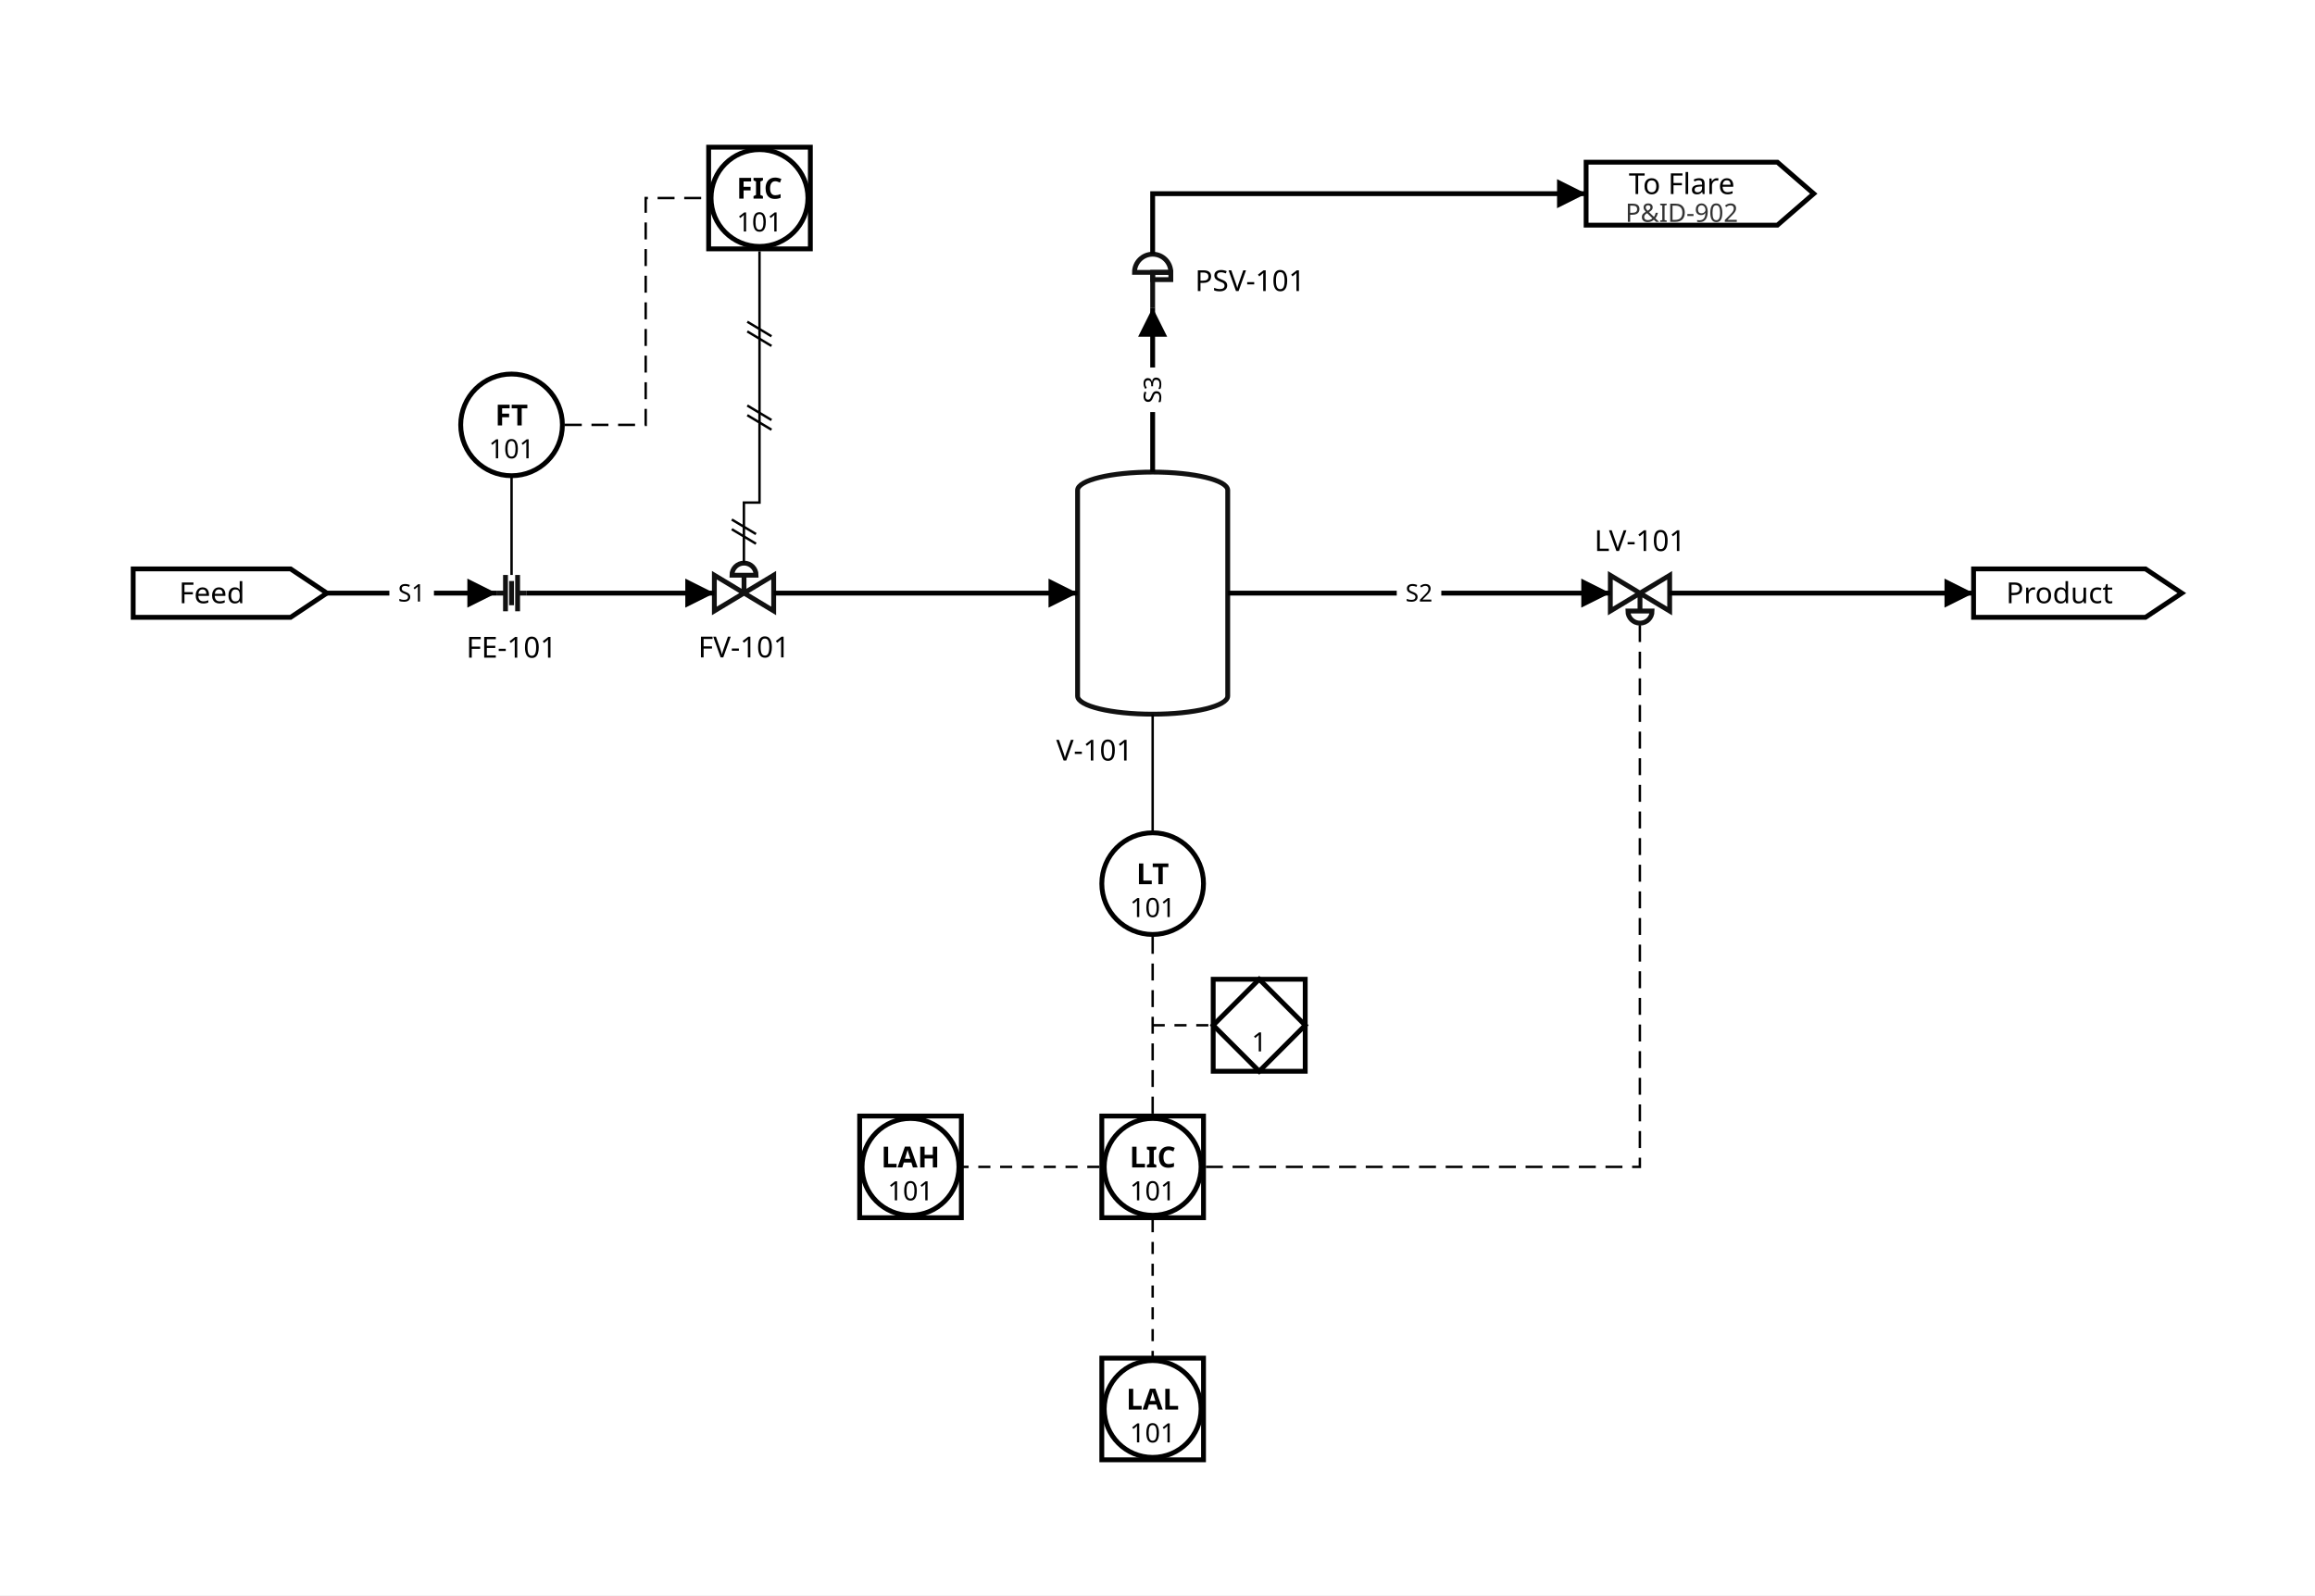
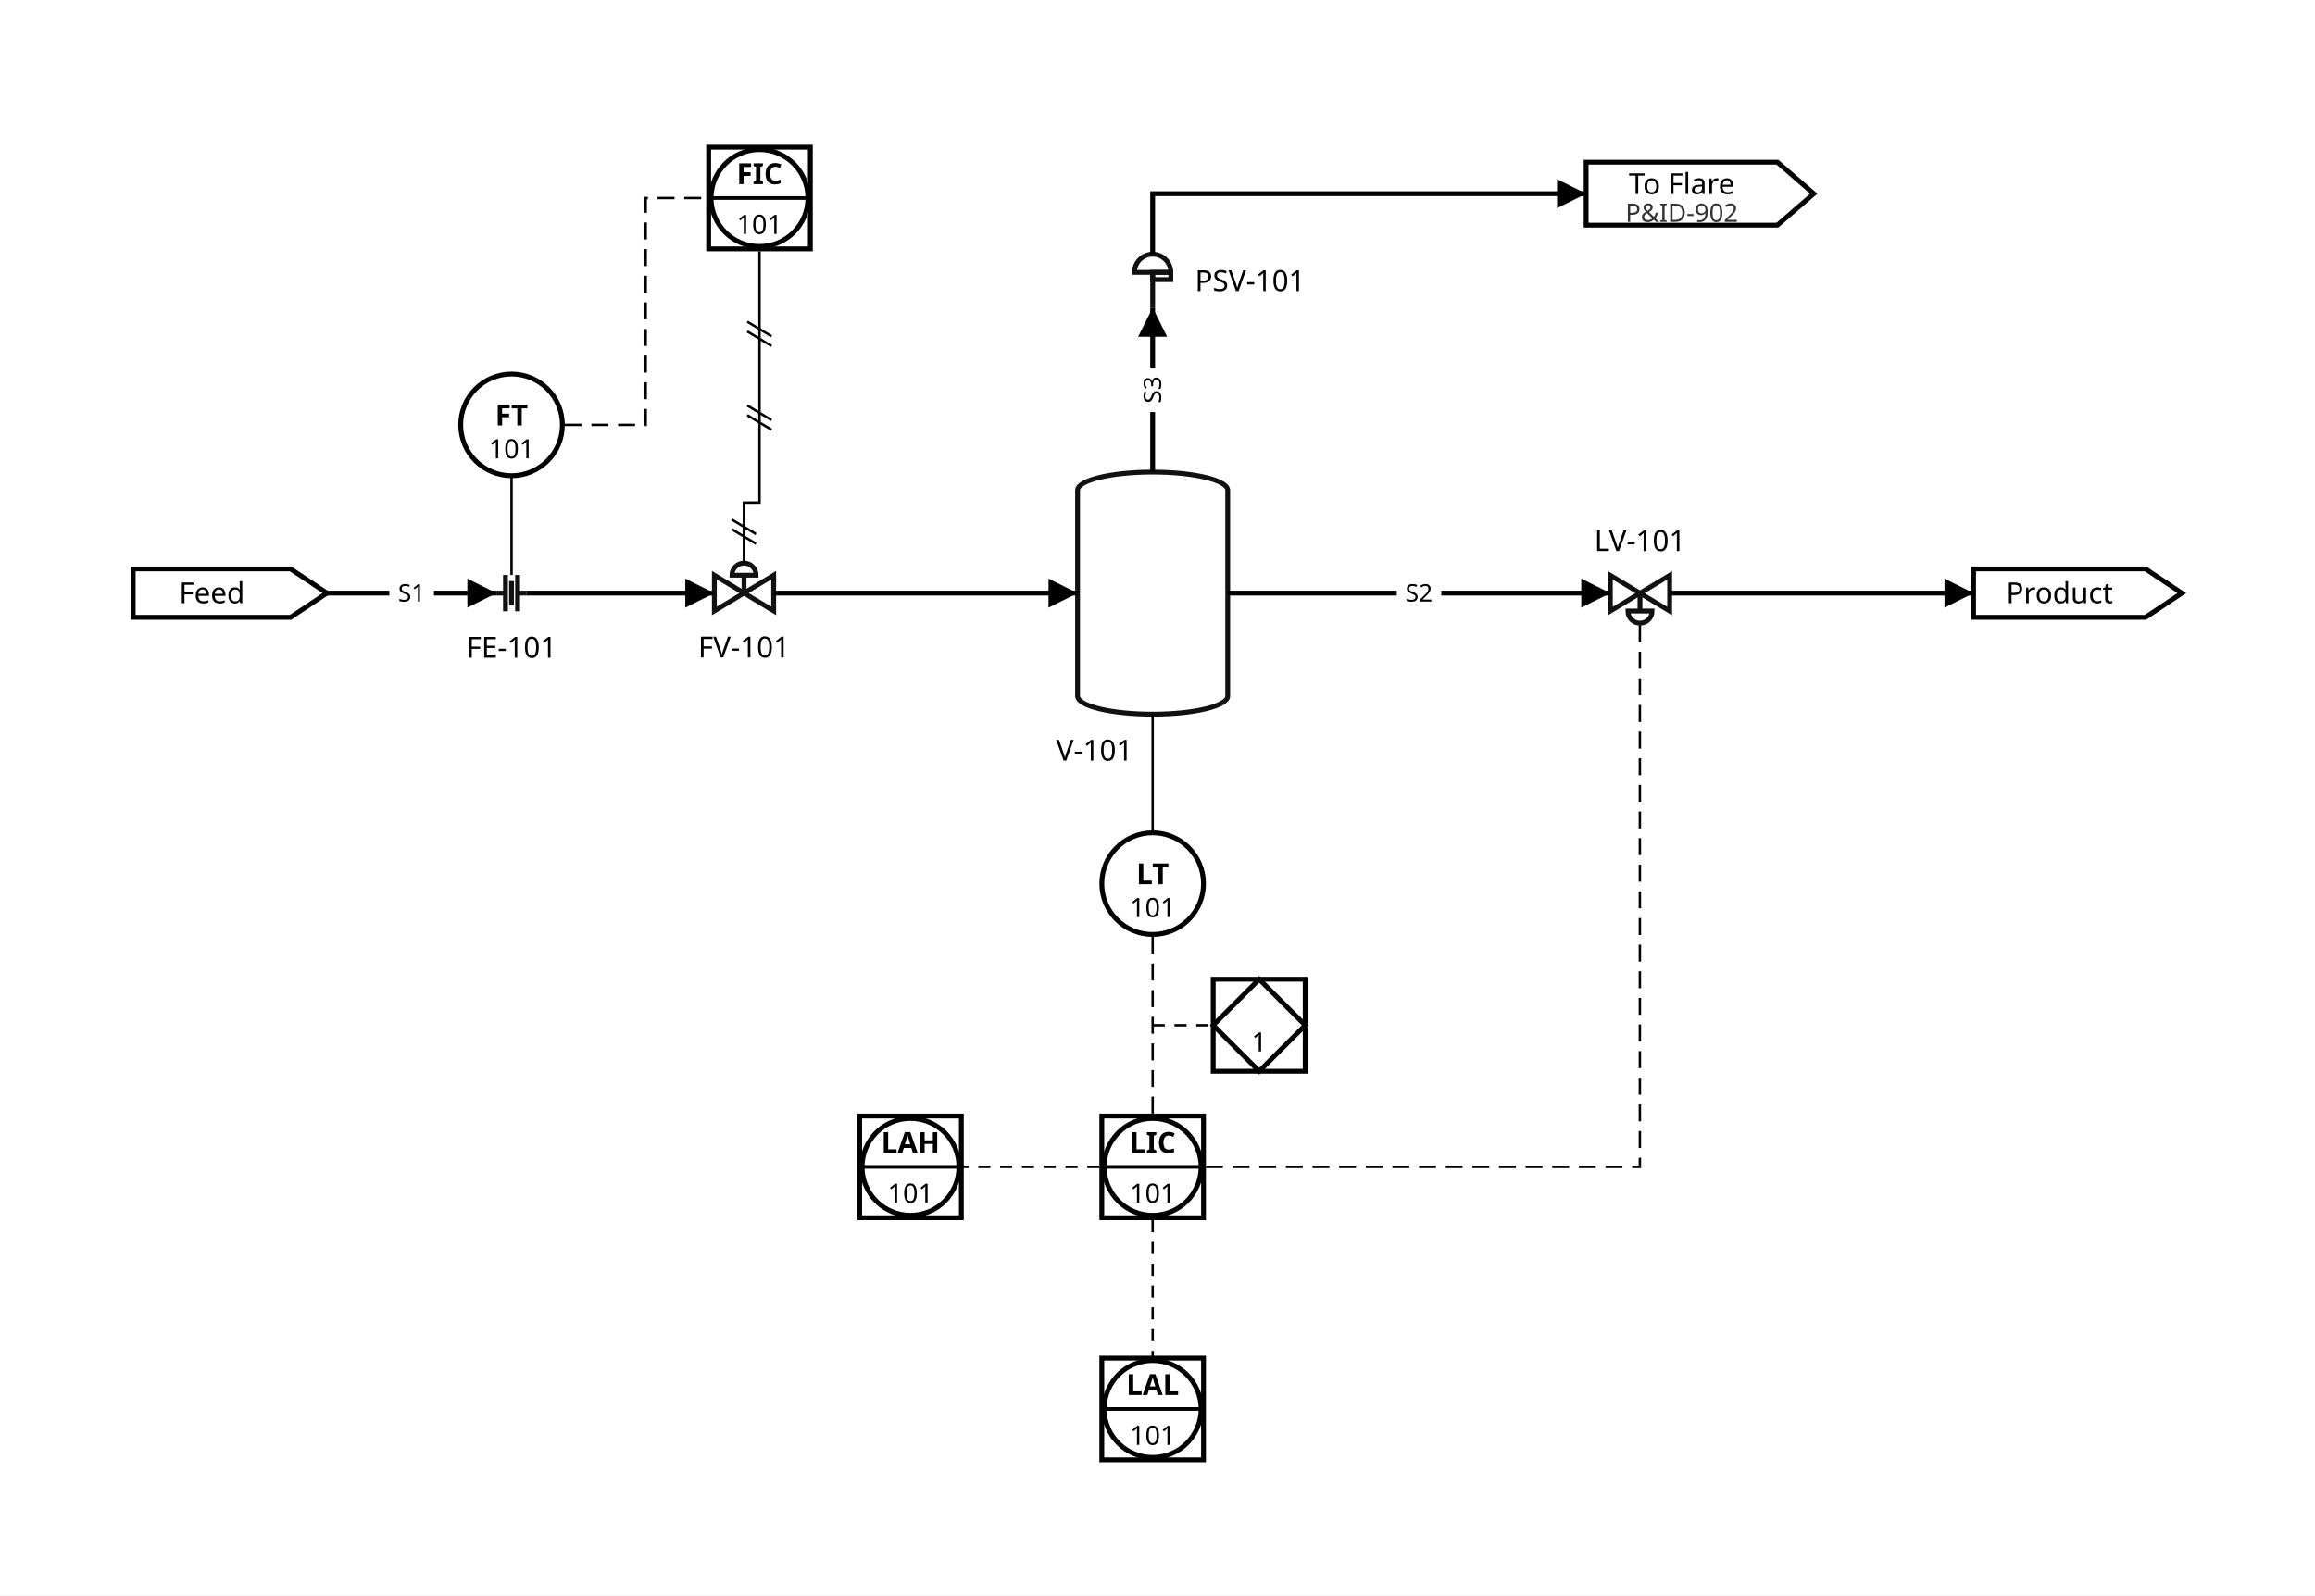
<svg xmlns="http://www.w3.org/2000/svg" width="956" height="659" viewBox="-25.0 -50.0 956.0 659.0">
  <rect x="-25.0" y="-50.0" width="956.0" height="659.0" fill="white" />
  <defs>
    <marker id="arrow_black" viewBox="0 0 10 10" refX="10" refY="5" markerWidth="12" markerHeight="12" markerUnits="userSpaceOnUse" orient="auto-start-reverse">
      <path d="M 0 0 L 10 5 L 0 10 z" fill="black" />
    </marker>
    <symbol id="sym_fitting_orifice" viewBox="0 0 12.5 15.0" overflow="visible">
      <g transform="scale(0.25)">
        <path d="M 0.0 30.0 L 15.0 30.0 M 15.0 0.0 L 15.0 60.0 M 25.0 10.0 L 25.0 50.0 M 35.0 0.0 L 35.0 60.0 M 35.0 30.0 L 50.0 30.0" fill="none" stroke="#111" stroke-width="8.0" />
      </g>
    </symbol>
    <symbol id="sym_instrument" viewBox="0 0 44.0 44.0" overflow="visible">
      <circle cx="22" cy="22" r="21" fill="white" stroke="black" stroke-width="2" />
    </symbol>
    <symbol id="sym_instrument_logic" viewBox="0 0 40.0 40.0" overflow="visible">
      <rect x="1" y="1" width="38" height="38" fill="white" stroke="black" stroke-width="2" />
      <polygon points="20,1 39,20 20,39 1,20" fill="none" stroke="black" stroke-width="2" />
    </symbol>
    <symbol id="sym_instrument_shared" viewBox="0 0 44.0 44.0" overflow="visible">
      <rect x="1" y="1" width="42" height="42" fill="white" stroke="black" stroke-width="2" />
      <circle cx="22" cy="22" r="20" fill="none" stroke="black" stroke-width="2" />
+       <line x1="2" y1="22" x2="42" y2="22" stroke="black" stroke-width="1.5" />
    </symbol>
    <symbol id="sym_valve_control" viewBox="0 0 24.5 19.8" overflow="visible">
      <g transform="scale(0.25)">
        <path d="M 0.0 79.0 L 0.0 20.0 L 98.0 79.0 L 98.0 20.0 Z M 29.0 20.0 A 20.0 20.0 0.0 0 1 49.0 0.0 A 20.0 20.0 0.0 0 1 69.0 20.0 Z M 49.0 20.0 L 49.0 49.0" fill="none" stroke="#111" stroke-width="8.0" />
      </g>
    </symbol>
    <symbol id="sym_valve_relief" viewBox="0 0 15.0 22.1" overflow="visible">
      <g transform="scale(0.375)">
        <path d="M 0.0 20.0 A 20.0 20.0 0.0 0 1 20.0 0.0 A 20.0 20.0 0.0 0 1 40.0 20.0 Z M 20.0 20.0 L 20.0 59.0" fill="none" stroke="#111" stroke-width="5.333" />
        <rect x="20.0" y="20.0" width="20.0" height="8.0" fill="none" stroke="#111" stroke-width="5.333" />
      </g>
    </symbol>
    <symbol id="sym_vessel" viewBox="0 0 62.0 100.0" overflow="visible">
      <path d="M 0 7.5 A 31 7.5 0 0 1 31 0 A 31 7.5 0 0 1 62 7.5 L 62 92.5 A 31 7.5 0 0 1 31 100 A 31 7.5 0 0 1 0 92.5 Z" fill="none" stroke="#111" stroke-width="2" />
    </symbol>
  </defs>
  <g id="units">
    <polygon points="30.0,185.0 95.0,185.0 110.0,195.0 95.0,205.0 30.0,205.0" fill="transparent" stroke="black" stroke-width="2" />
    <text x="62.5" y="195.0" font-family="sans-serif" font-size="12" text-anchor="middle" dominant-baseline="middle">Feed</text>
    <use href="#sym_valve_control" x="270" y="182.6" width="24.5" height="19.8" />
    <use href="#sym_vessel" x="420" y="145" width="62.0" height="100.0" />
    <use href="#sym_fitting_orifice" x="180" y="187.5" width="12.5" height="15.0" />
    <use href="#sym_valve_control" x="640" y="187.6" width="24.5" height="19.8" transform="translate(0, 395) scale(1, -1)" />
    <polygon points="790.0,185.0 861.0,185.0 876.0,195.0 861.0,205.0 790.0,205.0" fill="transparent" stroke="black" stroke-width="2" />
    <text x="825.5" y="195.0" font-family="sans-serif" font-size="12" text-anchor="middle" dominant-baseline="middle">Product</text>
    <use href="#sym_valve_relief" x="443.5" y="55" width="15.0" height="22.1" />
    <polygon points="630,17 709.0,17 724.0,30 709.0,43 630,43" fill="transparent" stroke="black" stroke-width="2" />
    <text x="669.5" y="26" font-family="sans-serif" font-size="12" text-anchor="middle" dominant-baseline="middle">To Flare</text>
    <text x="669.5" y="38" font-family="sans-serif" font-size="10.5" text-anchor="middle" dominant-baseline="middle" fill="#333">P&amp;ID-902</text>
  </g>
  <g id="streams">
    <path d="M 110.0,195.0 L 180.0,195.0" fill="none" stroke="black" stroke-width="2" marker-end="url(#arrow_black)" />
    <path d="M 192.5,195.0 L 270.0,195.0" fill="none" stroke="black" stroke-width="2" marker-end="url(#arrow_black)" />
    <path d="M 294.5,195.0 L 420.0,195.0" fill="none" stroke="black" stroke-width="2" marker-end="url(#arrow_black)" />
    <path d="M 482.0,195.0 L 640.0,195.0" fill="none" stroke="black" stroke-width="2" marker-end="url(#arrow_black)" />
    <path d="M 664.5,195.0 L 790.0,195.0" fill="none" stroke="black" stroke-width="2" marker-end="url(#arrow_black)" />
    <path d="M 451.0,145.0 L 451.0,77.1" fill="none" stroke="black" stroke-width="2" marker-end="url(#arrow_black)" />
    <path d="M 451.0,55.0 L 451.0,30.0 L 630,30.0" fill="none" stroke="black" stroke-width="2" marker-end="url(#arrow_black)" />
    <path d="M 208.25,125.5 L 241.644,125.5 L 241.644,31.803 L 266.644,31.803" fill="none" stroke="black" stroke-width="1" stroke-dasharray="7,4" />
    <path d="M 288.644,53.803 L 288.644,157.6 L 282.2,157.6 L 282.2,182.6" fill="none" stroke="black" stroke-width="1" />
    <line x1="283.6" y1="82.9" x2="293.6" y2="88.9" stroke="black" stroke-width="1" />
    <line x1="283.6" y1="86.9" x2="293.6" y2="92.9" stroke="black" stroke-width="1" />
    <line x1="283.6" y1="117.5" x2="293.6" y2="123.5" stroke="black" stroke-width="1" />
    <line x1="283.6" y1="121.5" x2="293.6" y2="127.5" stroke="black" stroke-width="1" />
    <line x1="277.2" y1="164.6" x2="287.2" y2="170.6" stroke="black" stroke-width="1" />
    <line x1="277.2" y1="168.6" x2="287.2" y2="174.6" stroke="black" stroke-width="1" />
    <path d="M 451.0,337.0 L 451.0,410.0" fill="none" stroke="black" stroke-width="1" stroke-dasharray="7,4" />
    <path d="M 473.0,432.0 L 652.2,432.0 L 652.2,207.4" fill="none" stroke="black" stroke-width="1" stroke-dasharray="7,4" />
    <rect x="135.8" y="188.5" width="18.4" height="13.0" fill="white" />
    <text x="145.0" y="195.0" font-family="sans-serif" font-size="10" text-anchor="middle" dominant-baseline="middle" fill="black">S1</text>
    <rect x="551.8" y="188.5" width="18.4" height="13.0" fill="white" />
    <text x="561.0" y="195.0" font-family="sans-serif" font-size="10" text-anchor="middle" dominant-baseline="middle" fill="black">S2</text>
    <rect x="444.5" y="101.8" width="13.0" height="18.4" fill="white" />
    <text x="451.0" y="111.0" font-family="sans-serif" font-size="10" text-anchor="middle" dominant-baseline="middle" fill="black" transform="rotate(-90, 451.0, 111.0)">S3</text>
  </g>
  <g id="instrument_taps">
    <line x1="186.25" y1="187.5" x2="186.25" y2="125.5" stroke="black" stroke-width="1" />
    <line x1="451" y1="245" x2="451" y2="315" stroke="black" stroke-width="1" />
    <line x1="429" y1="432" x2="351" y2="432" stroke="black" stroke-width="1" stroke-dasharray="5,4" />
    <line x1="451" y1="454" x2="451" y2="532" stroke="black" stroke-width="1" stroke-dasharray="5,4" />
    <line x1="451" y1="373.5" x2="495" y2="373.5" stroke="black" stroke-width="1" stroke-dasharray="5,4" />
  </g>
  <g id="instruments">
    <use href="#sym_instrument" x="164.25" y="103.5" width="44.0" height="44.0" />
    <text x="186.25" y="121.5" font-family="sans-serif" font-size="12" font-weight="bold" text-anchor="middle" dominant-baseline="middle">FT</text>
    <text x="186.25" y="135.5" font-family="sans-serif" font-size="11" text-anchor="middle" dominant-baseline="middle">101</text>
    <use href="#sym_instrument_shared" x="266.64" y="9.8" width="44.0" height="44.0" />
-     <text x="288.644" y="27.803" font-family="sans-serif" font-size="12" font-weight="bold" text-anchor="middle" dominant-baseline="middle">FIC</text>
-     <text x="288.644" y="41.803" font-family="sans-serif" font-size="11" text-anchor="middle" dominant-baseline="middle">101</text>
+     <text x="288.644" y="21.803" font-family="sans-serif" font-size="12" font-weight="bold" text-anchor="middle" dominant-baseline="middle">FIC</text>
+     <text x="288.644" y="42.803" font-family="sans-serif" font-size="11" text-anchor="middle" dominant-baseline="middle">101</text>
    <use href="#sym_instrument" x="429" y="293" width="44.0" height="44.0" />
    <text x="451.0" y="311.0" font-family="sans-serif" font-size="12" font-weight="bold" text-anchor="middle" dominant-baseline="middle">LT</text>
    <text x="451.0" y="325.0" font-family="sans-serif" font-size="11" text-anchor="middle" dominant-baseline="middle">101</text>
    <use href="#sym_instrument_shared" x="429" y="410" width="44.0" height="44.0" />
-     <text x="451.0" y="428.0" font-family="sans-serif" font-size="12" font-weight="bold" text-anchor="middle" dominant-baseline="middle">LIC</text>
-     <text x="451.0" y="442.0" font-family="sans-serif" font-size="11" text-anchor="middle" dominant-baseline="middle">101</text>
+     <text x="451.0" y="422.0" font-family="sans-serif" font-size="12" font-weight="bold" text-anchor="middle" dominant-baseline="middle">LIC</text>
+     <text x="451.0" y="443.0" font-family="sans-serif" font-size="11" text-anchor="middle" dominant-baseline="middle">101</text>
    <use href="#sym_instrument_shared" x="329" y="410" width="44.0" height="44.0" />
-     <text x="351.0" y="428.0" font-family="sans-serif" font-size="12" font-weight="bold" text-anchor="middle" dominant-baseline="middle">LAH</text>
-     <text x="351.0" y="442.0" font-family="sans-serif" font-size="11" text-anchor="middle" dominant-baseline="middle">101</text>
+     <text x="351.0" y="422.0" font-family="sans-serif" font-size="12" font-weight="bold" text-anchor="middle" dominant-baseline="middle">LAH</text>
+     <text x="351.0" y="443.0" font-family="sans-serif" font-size="11" text-anchor="middle" dominant-baseline="middle">101</text>
    <use href="#sym_instrument_shared" x="429" y="510" width="44.0" height="44.0" />
-     <text x="451.0" y="528.0" font-family="sans-serif" font-size="12" font-weight="bold" text-anchor="middle" dominant-baseline="middle">LAL</text>
-     <text x="451.0" y="542.0" font-family="sans-serif" font-size="11" text-anchor="middle" dominant-baseline="middle">101</text>
+     <text x="451.0" y="522.0" font-family="sans-serif" font-size="12" font-weight="bold" text-anchor="middle" dominant-baseline="middle">LAL</text>
+     <text x="451.0" y="543.0" font-family="sans-serif" font-size="11" text-anchor="middle" dominant-baseline="middle">101</text>
    <use href="#sym_instrument_logic" x="475" y="353.5" width="40.0" height="40.0" />
    <text x="495.0" y="380.5" font-family="sans-serif" font-size="11" text-anchor="middle" dominant-baseline="middle">1</text>
  </g>
  <g id="unit_labels">
    <rect x="258.4" y="209.9" width="47.6" height="15.0" fill="white" />
    <text x="282.25" y="217.4" font-family="sans-serif" font-size="12" text-anchor="middle" dominant-baseline="middle">FV-101</text>
    <rect x="406.5" y="252.5" width="41.0" height="15.0" fill="white" />
    <text x="427.0" y="260.0" font-family="sans-serif" font-size="12" text-anchor="middle" dominant-baseline="middle">V-101</text>
    <rect x="162.4" y="210.0" width="47.6" height="15.0" fill="white" />
    <text x="186.25" y="217.5" font-family="sans-serif" font-size="12" text-anchor="middle" dominant-baseline="middle">FE-101</text>
    <rect x="628.5" y="165.6" width="47.6" height="15.0" fill="white" />
    <text x="652.25" y="177.6" font-family="sans-serif" font-size="12" text-anchor="middle" dominant-baseline="baseline">LV-101</text>
    <rect x="468.5" y="58.5" width="54.2" height="15.0" fill="white" />
    <text x="468.5" y="66.05" font-family="sans-serif" font-size="12" text-anchor="start" dominant-baseline="middle">PSV-101</text>
  </g>
</svg>
